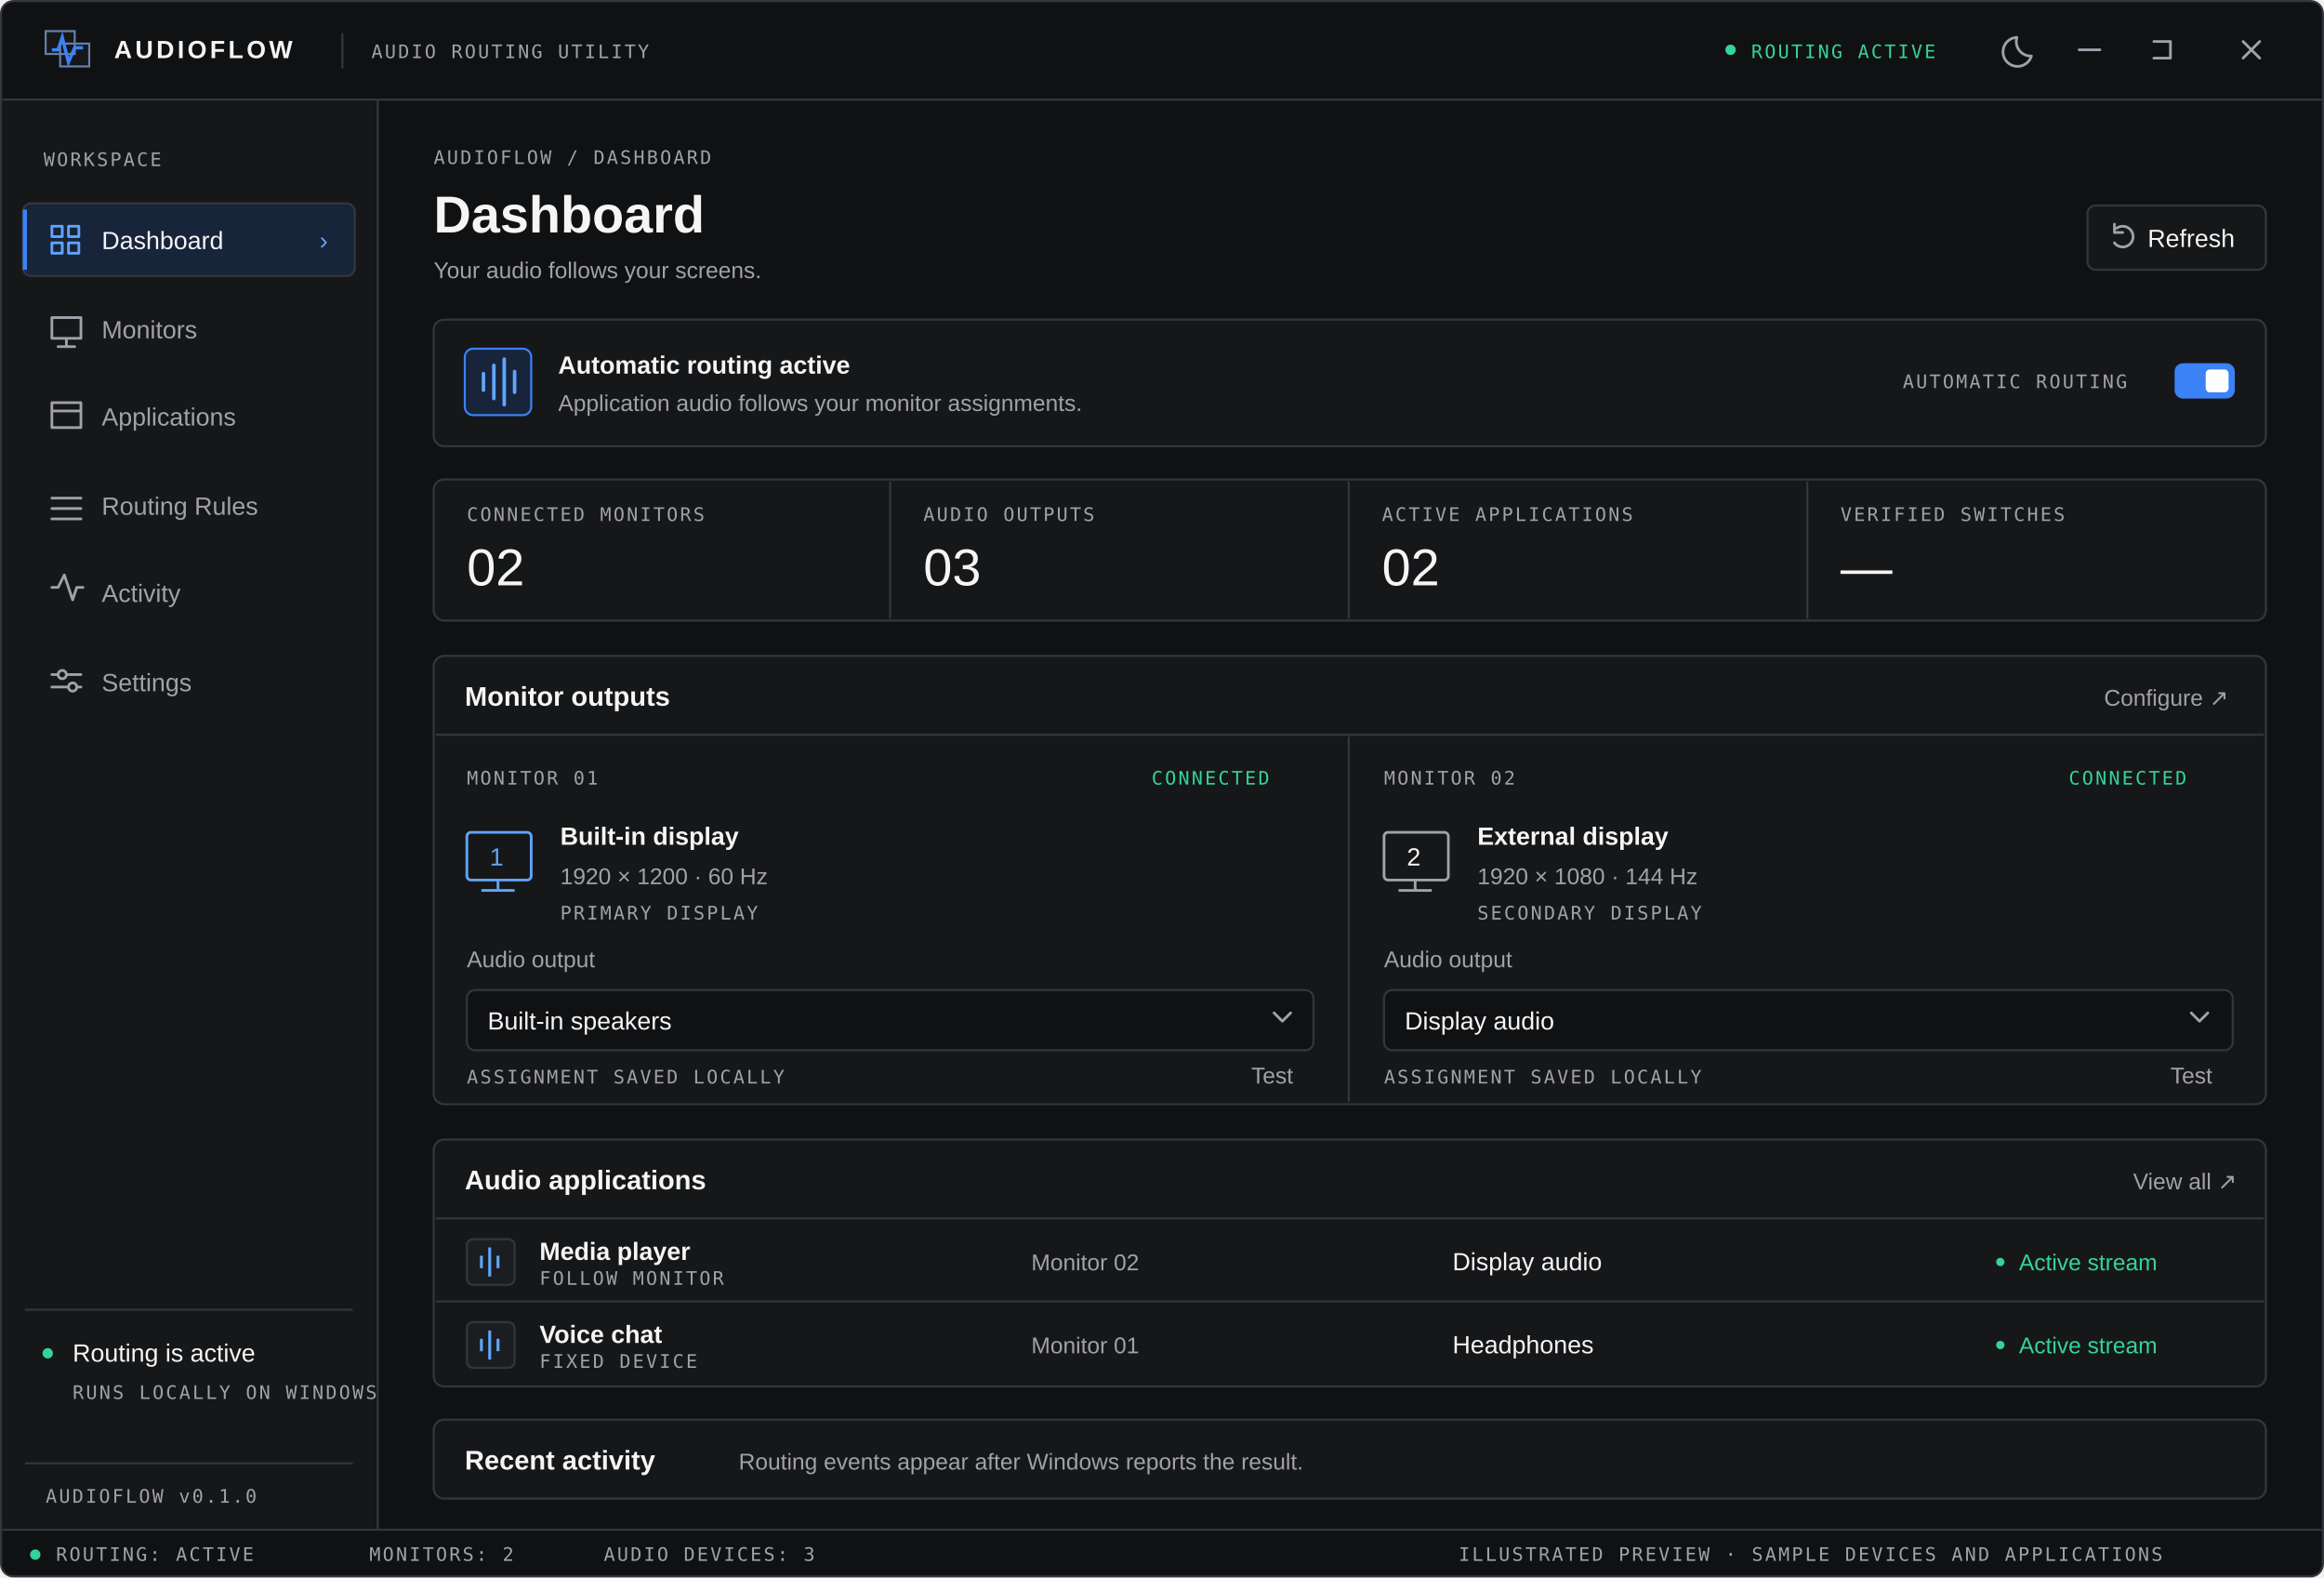
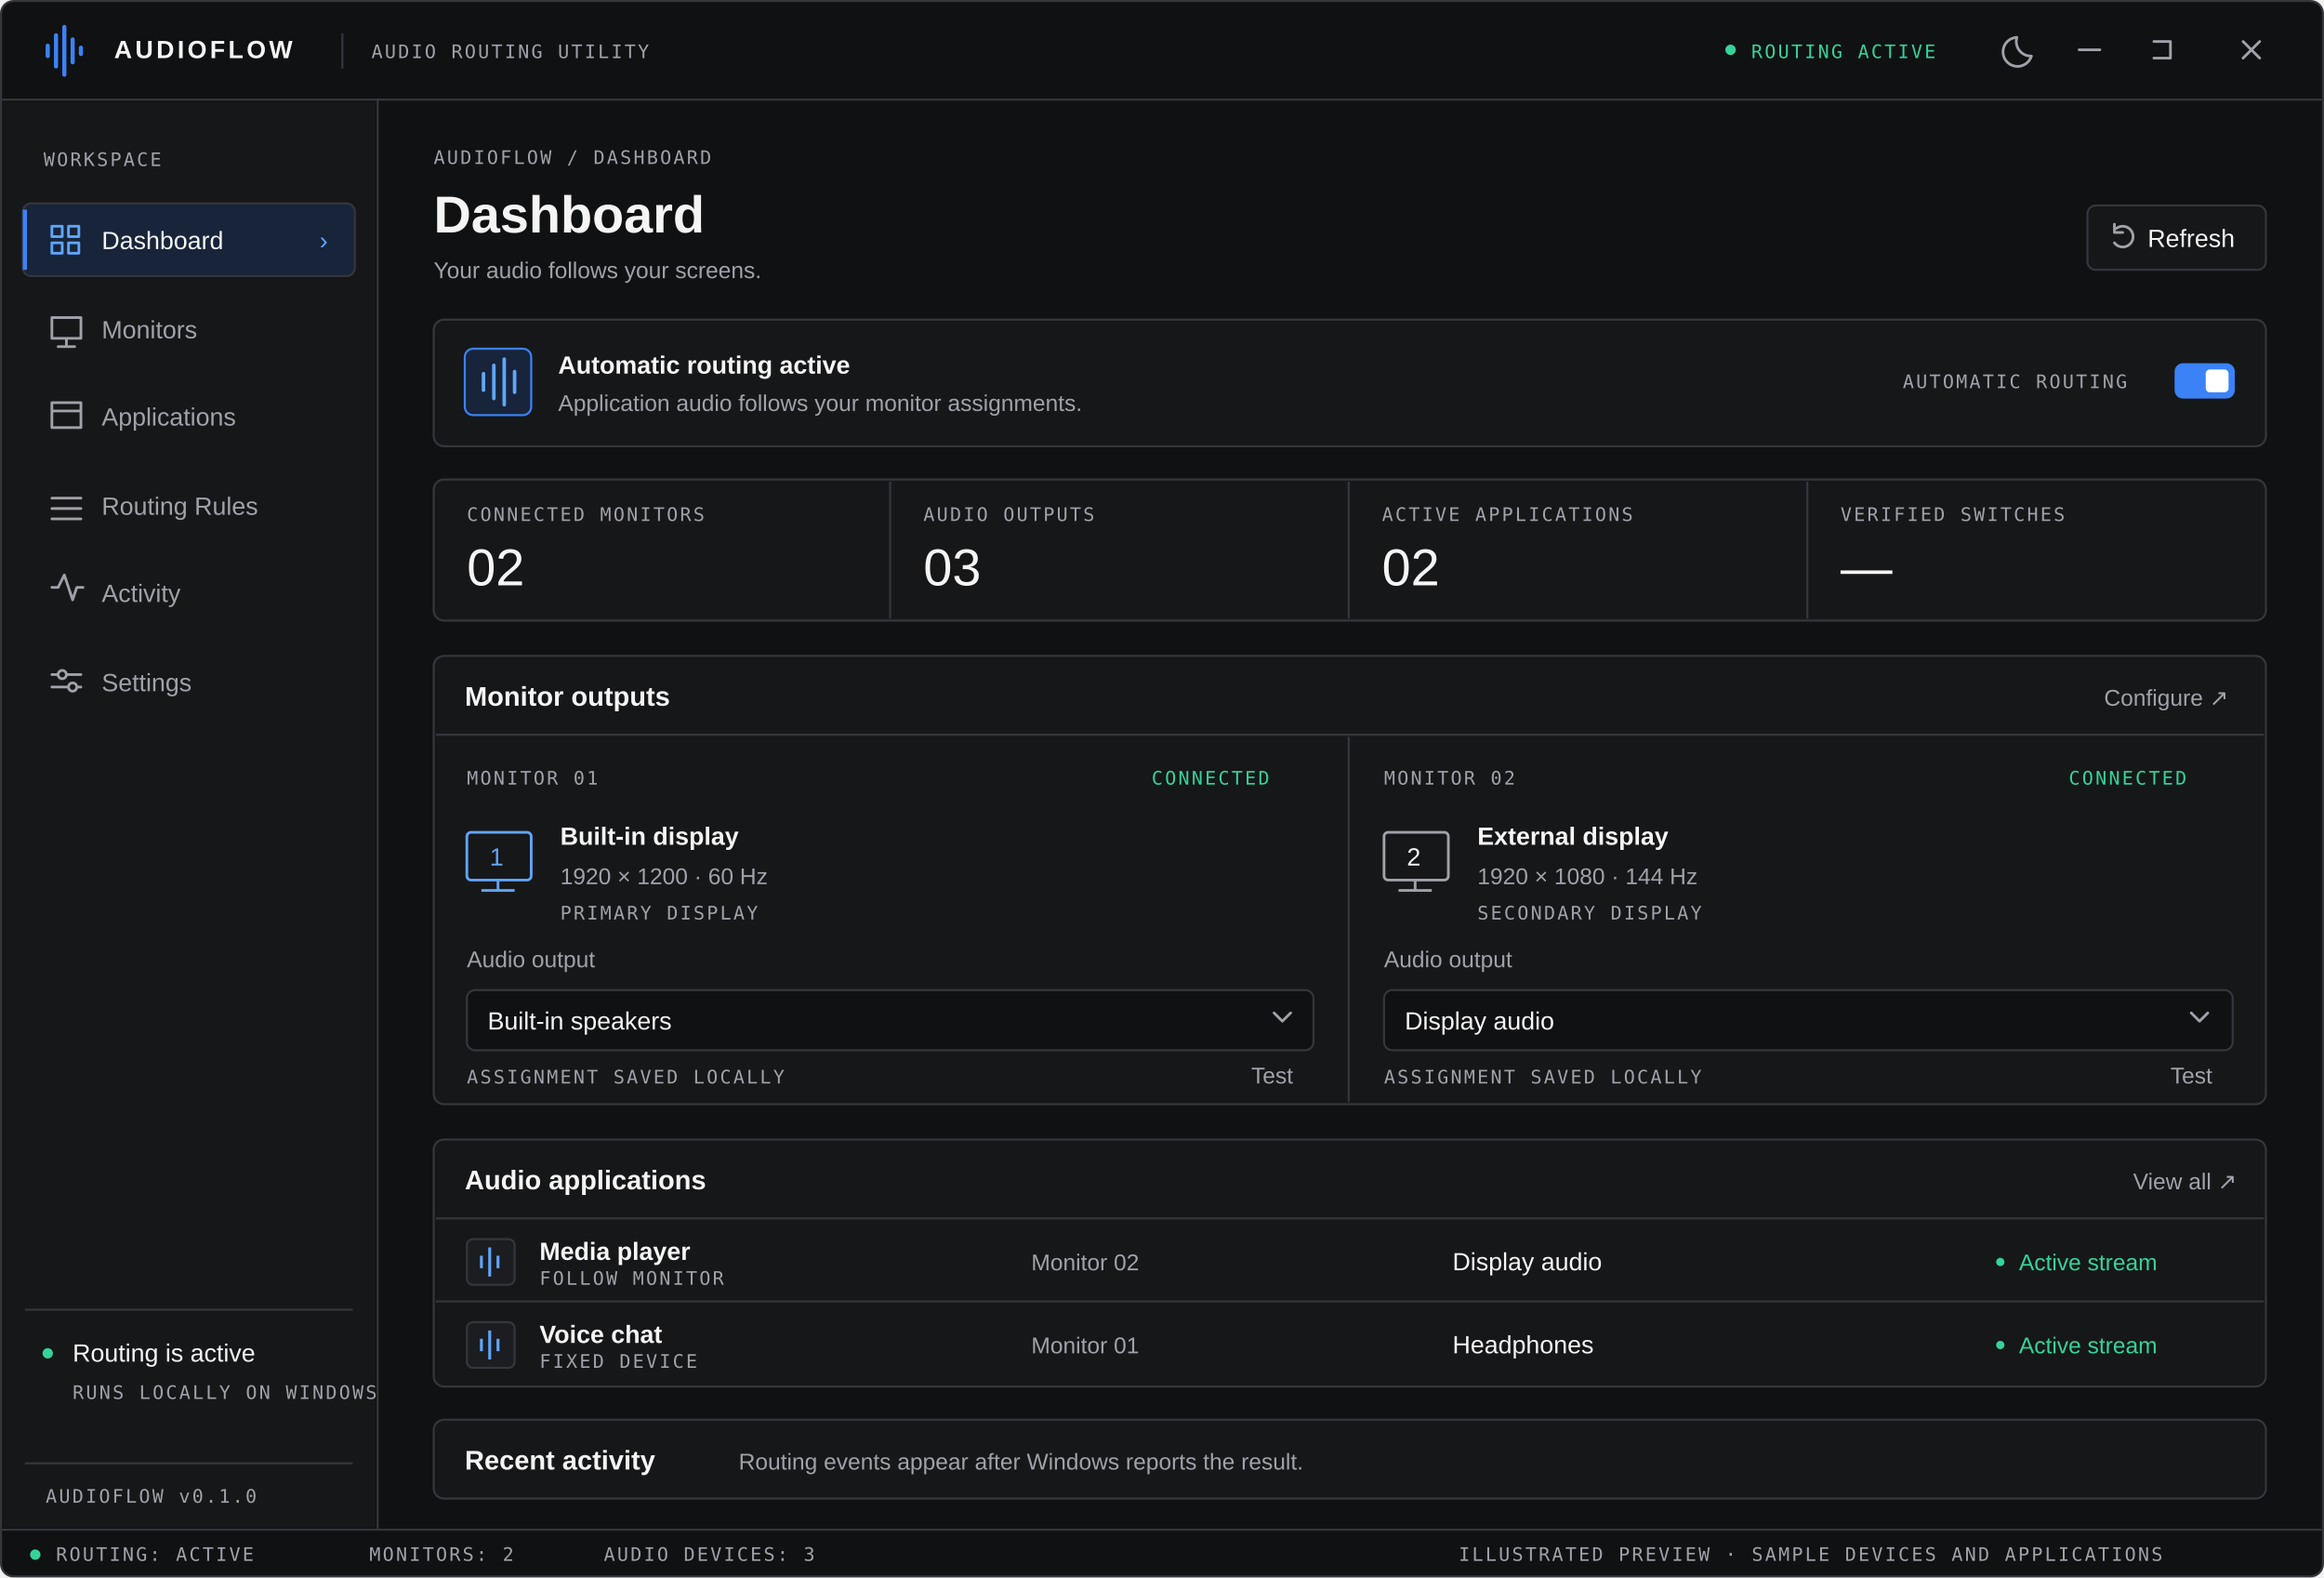
<svg xmlns="http://www.w3.org/2000/svg" width="1120" height="760" viewBox="0 0 1120 760" role="img" aria-labelledby="title description">
  <style>
    text{font-family:Segoe UI,Arial,sans-serif;fill:#f5f5f5;font-size:12px}
    .small{font-size:11px;fill:#a1a1aa}.label{font-family:Consolas,monospace;font-size:9px;letter-spacing:1px;fill:#a1a1aa}.page-title{font-size:25px;font-weight:600}.metric{font-size:25px}
    .muted{fill:#a1a1aa}.blue{fill:#60a5fa}.green{fill:#34d399}.heading{font-size:13px;font-weight:600}
    .line{stroke:#34363b;stroke-width:1}.icon{fill:none;stroke:#a1a1aa;stroke-width:1.3;stroke-linecap:round;stroke-linejoin:round}
    .panel{fill:#161719;stroke:#34363b;stroke-width:1}.control{fill:#101113;stroke:#34363b;stroke-width:1}
  </style>
  <rect x=".5" y=".5" width="1119" height="759" rx="6" fill="#101113" stroke="#34363b" />
  <path d="M1 48h1118M182 48v689M1 737h1118" class="line" />
-   <path d="M22 15h14v11H22zM29 21h14v11H29z" fill="#161719" stroke="#647fa7" />
-   <path d="M25 24h3l2-6 3 12 3-7h4" fill="none" stroke="#3b82f6" stroke-width="1.6" />
+   <path d="M23 22v5m4-10v15m4-19v23m4-17v11m4-7v3" fill="none" stroke="#3b82f6" stroke-width="2" stroke-linecap="round" />
  <text x="55" y="28" font-weight="600" letter-spacing="1.5">AUDIOFLOW</text>
  <path d="M165 16v17" class="line" />
  <text x="179" y="28" class="label">AUDIO ROUTING UTILITY</text>
  <circle cx="834" cy="24" r="2.5" fill="#34d399" />
  <text x="844" y="28" class="label green">ROUTING ACTIVE</text>
  <path d="M972 18a7 7 0 1 0 7 9 7 7 0 0 1-7-9M1002 24h10M1038 20h8v8h-8M1081 20l8 8m0-8-8 8" class="icon" />
  <rect x="1" y="49" width="180" height="687" fill="#161719" />
  <text x="21" y="80" class="label">WORKSPACE</text>
  <rect x="11" y="98" width="160" height="35" rx="4" fill="#17243a" stroke="#34363b" />
  <path d="M12 101v29" stroke="#3b82f6" stroke-width="2" />
  <g class="icon">
    <path d="M25 109h5v5h-5zM33 109h5v5h-5zM25 117h5v5h-5zM33 117h5v5h-5z" stroke="#60a5fa" />
    <path d="M25 153h14v10H25zM32 163v4m-4 0h8M25 194h14v12H25zM25 198h14M25 240h14m-14 5h14m-14 5h14M25 283h3l3-6 4 12 2-6h3M25 325h14m-14 6h14" />
    <circle cx="30" cy="325" r="2" fill="#161719" />
    <circle cx="35" cy="331" r="2" fill="#161719" />
  </g>
  <text x="49" y="120">Dashboard</text>
  <text x="154" y="120" class="blue">›</text>
  <g class="muted">
    <text x="49" y="163" class="muted">Monitors</text>
    <text x="49" y="205" class="muted">Applications</text>
    <text x="49" y="248" class="muted">Routing Rules</text>
    <text x="49" y="290" class="muted">Activity</text>
    <text x="49" y="333" class="muted">Settings</text>
  </g>
  <path d="M12 631h158M12 705h158" class="line" />
  <circle cx="23" cy="652" r="2.5" fill="#34d399" />
  <text x="35" y="656" font-size="11">Routing is active</text>
  <text x="35" y="674" class="label" font-size="8">RUNS LOCALLY ON WINDOWS</text>
  <text x="22" y="724" class="label">AUDIOFLOW v0.1.0</text>
  <text x="209" y="79" class="label">AUDIOFLOW  /  DASHBOARD</text>
  <text x="209" y="112" class="page-title">Dashboard</text>
  <text x="209" y="134" class="small">Your audio follows your screens.</text>
  <rect x="1006" y="99" width="86" height="31" rx="4" class="panel" />
  <path d="M1020 110a5 5 0 1 1-1 7m0-9v4h4" class="icon" />
  <text x="1035" y="119" font-size="11">Refresh</text>
  <rect x="209" y="154" width="883" height="61" rx="5" class="panel" />
  <rect x="224" y="168" width="32" height="32" rx="4" fill="#17243a" stroke="#3b82f6" />
  <path d="M233 180v8m5-12v16m5-19v22m5-16v10" stroke="#60a5fa" stroke-width="1.7" stroke-linecap="round" />
  <text x="269" y="180" font-weight="600">Automatic routing active</text>
  <text x="269" y="198" class="small">Application audio follows your monitor assignments.</text>
  <text x="917" y="187" class="label">AUTOMATIC ROUTING</text>
  <rect x="1048" y="175" width="29" height="17" rx="4" fill="#3b82f6" />
  <rect x="1063" y="178" width="11" height="11" rx="2" fill="#fff" />
  <rect x="209" y="231" width="883" height="68" rx="5" class="panel" />
  <path d="M429 232v66M650 232v66M871 232v66" class="line" />
  <text x="225" y="251" class="label">CONNECTED MONITORS</text>
  <text x="225" y="282" class="metric">02</text>
  <text x="445" y="251" class="label">AUDIO OUTPUTS</text>
  <text x="445" y="282" class="metric">03</text>
  <text x="666" y="251" class="label">ACTIVE APPLICATIONS</text>
  <text x="666" y="282" class="metric">02</text>
  <text x="887" y="251" class="label">VERIFIED SWITCHES</text>
  <text x="887" y="282" class="metric">—</text>
  <rect x="209" y="316" width="883" height="216" rx="5" class="panel" />
  <text x="224" y="340" class="heading">Monitor outputs</text>
  <text x="1014" y="340" class="small">Configure ↗</text>
  <path d="M210 354h881M650 355v176" class="line" />
  <text x="225" y="378" class="label">MONITOR 01</text>
  <text x="555" y="378" class="label green">CONNECTED</text>
  <text x="667" y="378" class="label">MONITOR 02</text>
  <text x="997" y="378" class="label green">CONNECTED</text>
  <g fill="none" stroke="#60a5fa" stroke-width="1.3">
    <rect x="225" y="401" width="31" height="23" rx="2" />
    <path d="M240 424v5m-8 0h16" />
  </g>
  <g fill="none" stroke="#a1a1aa" stroke-width="1.3">
    <rect x="667" y="401" width="31" height="23" rx="2" />
    <path d="M682 424v5m-8 0h16" />
  </g>
  <text x="236" y="417" class="blue" font-size="11">1</text>
  <text x="678" y="417" font-size="11">2</text>
  <text x="270" y="407" font-weight="600">Built-in display</text>
  <text x="270" y="426" class="small">1920 × 1200 · 60 Hz</text>
  <text x="270" y="443" class="label">PRIMARY DISPLAY</text>
  <text x="712" y="407" font-weight="600">External display</text>
  <text x="712" y="426" class="small">1920 × 1080 · 144 Hz</text>
  <text x="712" y="443" class="label">SECONDARY DISPLAY</text>
  <text x="225" y="466" class="small">Audio output</text>
  <text x="667" y="466" class="small">Audio output</text>
  <rect x="225" y="477" width="408" height="29" rx="4" class="control" />
  <text x="235" y="496" font-size="11">Built-in speakers</text>
  <path d="m614 488 4 4 4-4" class="icon" />
  <rect x="667" y="477" width="409" height="29" rx="4" class="control" />
  <text x="677" y="496" font-size="11">Display audio</text>
  <path d="m1056 488 4 4 4-4" class="icon" />
  <text x="225" y="522" class="label" font-size="8">ASSIGNMENT SAVED LOCALLY</text>
  <text x="603" y="522" class="small">Test</text>
  <text x="667" y="522" class="label" font-size="8">ASSIGNMENT SAVED LOCALLY</text>
  <text x="1046" y="522" class="small">Test</text>
  <rect x="209" y="549" width="883" height="119" rx="5" class="panel" />
  <text x="224" y="573" class="heading">Audio applications</text>
  <text x="1028" y="573" class="small">View all ↗</text>
  <path d="M210 587h881M210 627h881" class="line" />
  <rect x="225" y="597" width="23" height="22" rx="3" fill="#1c1d20" stroke="#34363b" />
  <path d="M232 605v6m4-10v14m4-10v6" stroke="#60a5fa" stroke-width="1.4" />
  <rect x="225" y="637" width="23" height="22" rx="3" fill="#1c1d20" stroke="#34363b" />
  <path d="M232 645v6m4-10v14m4-10v6" stroke="#60a5fa" stroke-width="1.4" />
  <text x="260" y="607" font-weight="600">Media player</text>
  <text x="260" y="619" class="label" font-size="8">FOLLOW MONITOR</text>
  <text x="260" y="647" font-weight="600">Voice chat</text>
  <text x="260" y="659" class="label" font-size="8">FIXED DEVICE</text>
  <text x="497" y="612" class="small">Monitor 02</text>
  <text x="497" y="652" class="small">Monitor 01</text>
  <text x="700" y="612" font-size="11">Display audio</text>
  <text x="700" y="652" font-size="11">Headphones</text>
  <circle cx="964" cy="608" r="2" fill="#34d399" />
  <text x="973" y="612" class="small green">Active stream</text>
  <circle cx="964" cy="648" r="2" fill="#34d399" />
  <text x="973" y="652" class="small green">Active stream</text>
  <rect x="209" y="684" width="883" height="38" rx="5" class="panel" />
  <text x="224" y="708" class="heading">Recent activity</text>
  <text x="356" y="708" class="small">Routing events appear after Windows reports the result.</text>
  <circle cx="17" cy="749" r="2.5" fill="#34d399" />
  <text x="27" y="752" class="label" font-size="8">ROUTING: ACTIVE</text>
  <text x="178" y="752" class="label" font-size="8">MONITORS: 2</text>
  <text x="291" y="752" class="label" font-size="8">AUDIO DEVICES: 3</text>
  <text x="703" y="752" class="label" font-size="8">ILLUSTRATED PREVIEW · SAMPLE DEVICES AND APPLICATIONS</text>
</svg>
